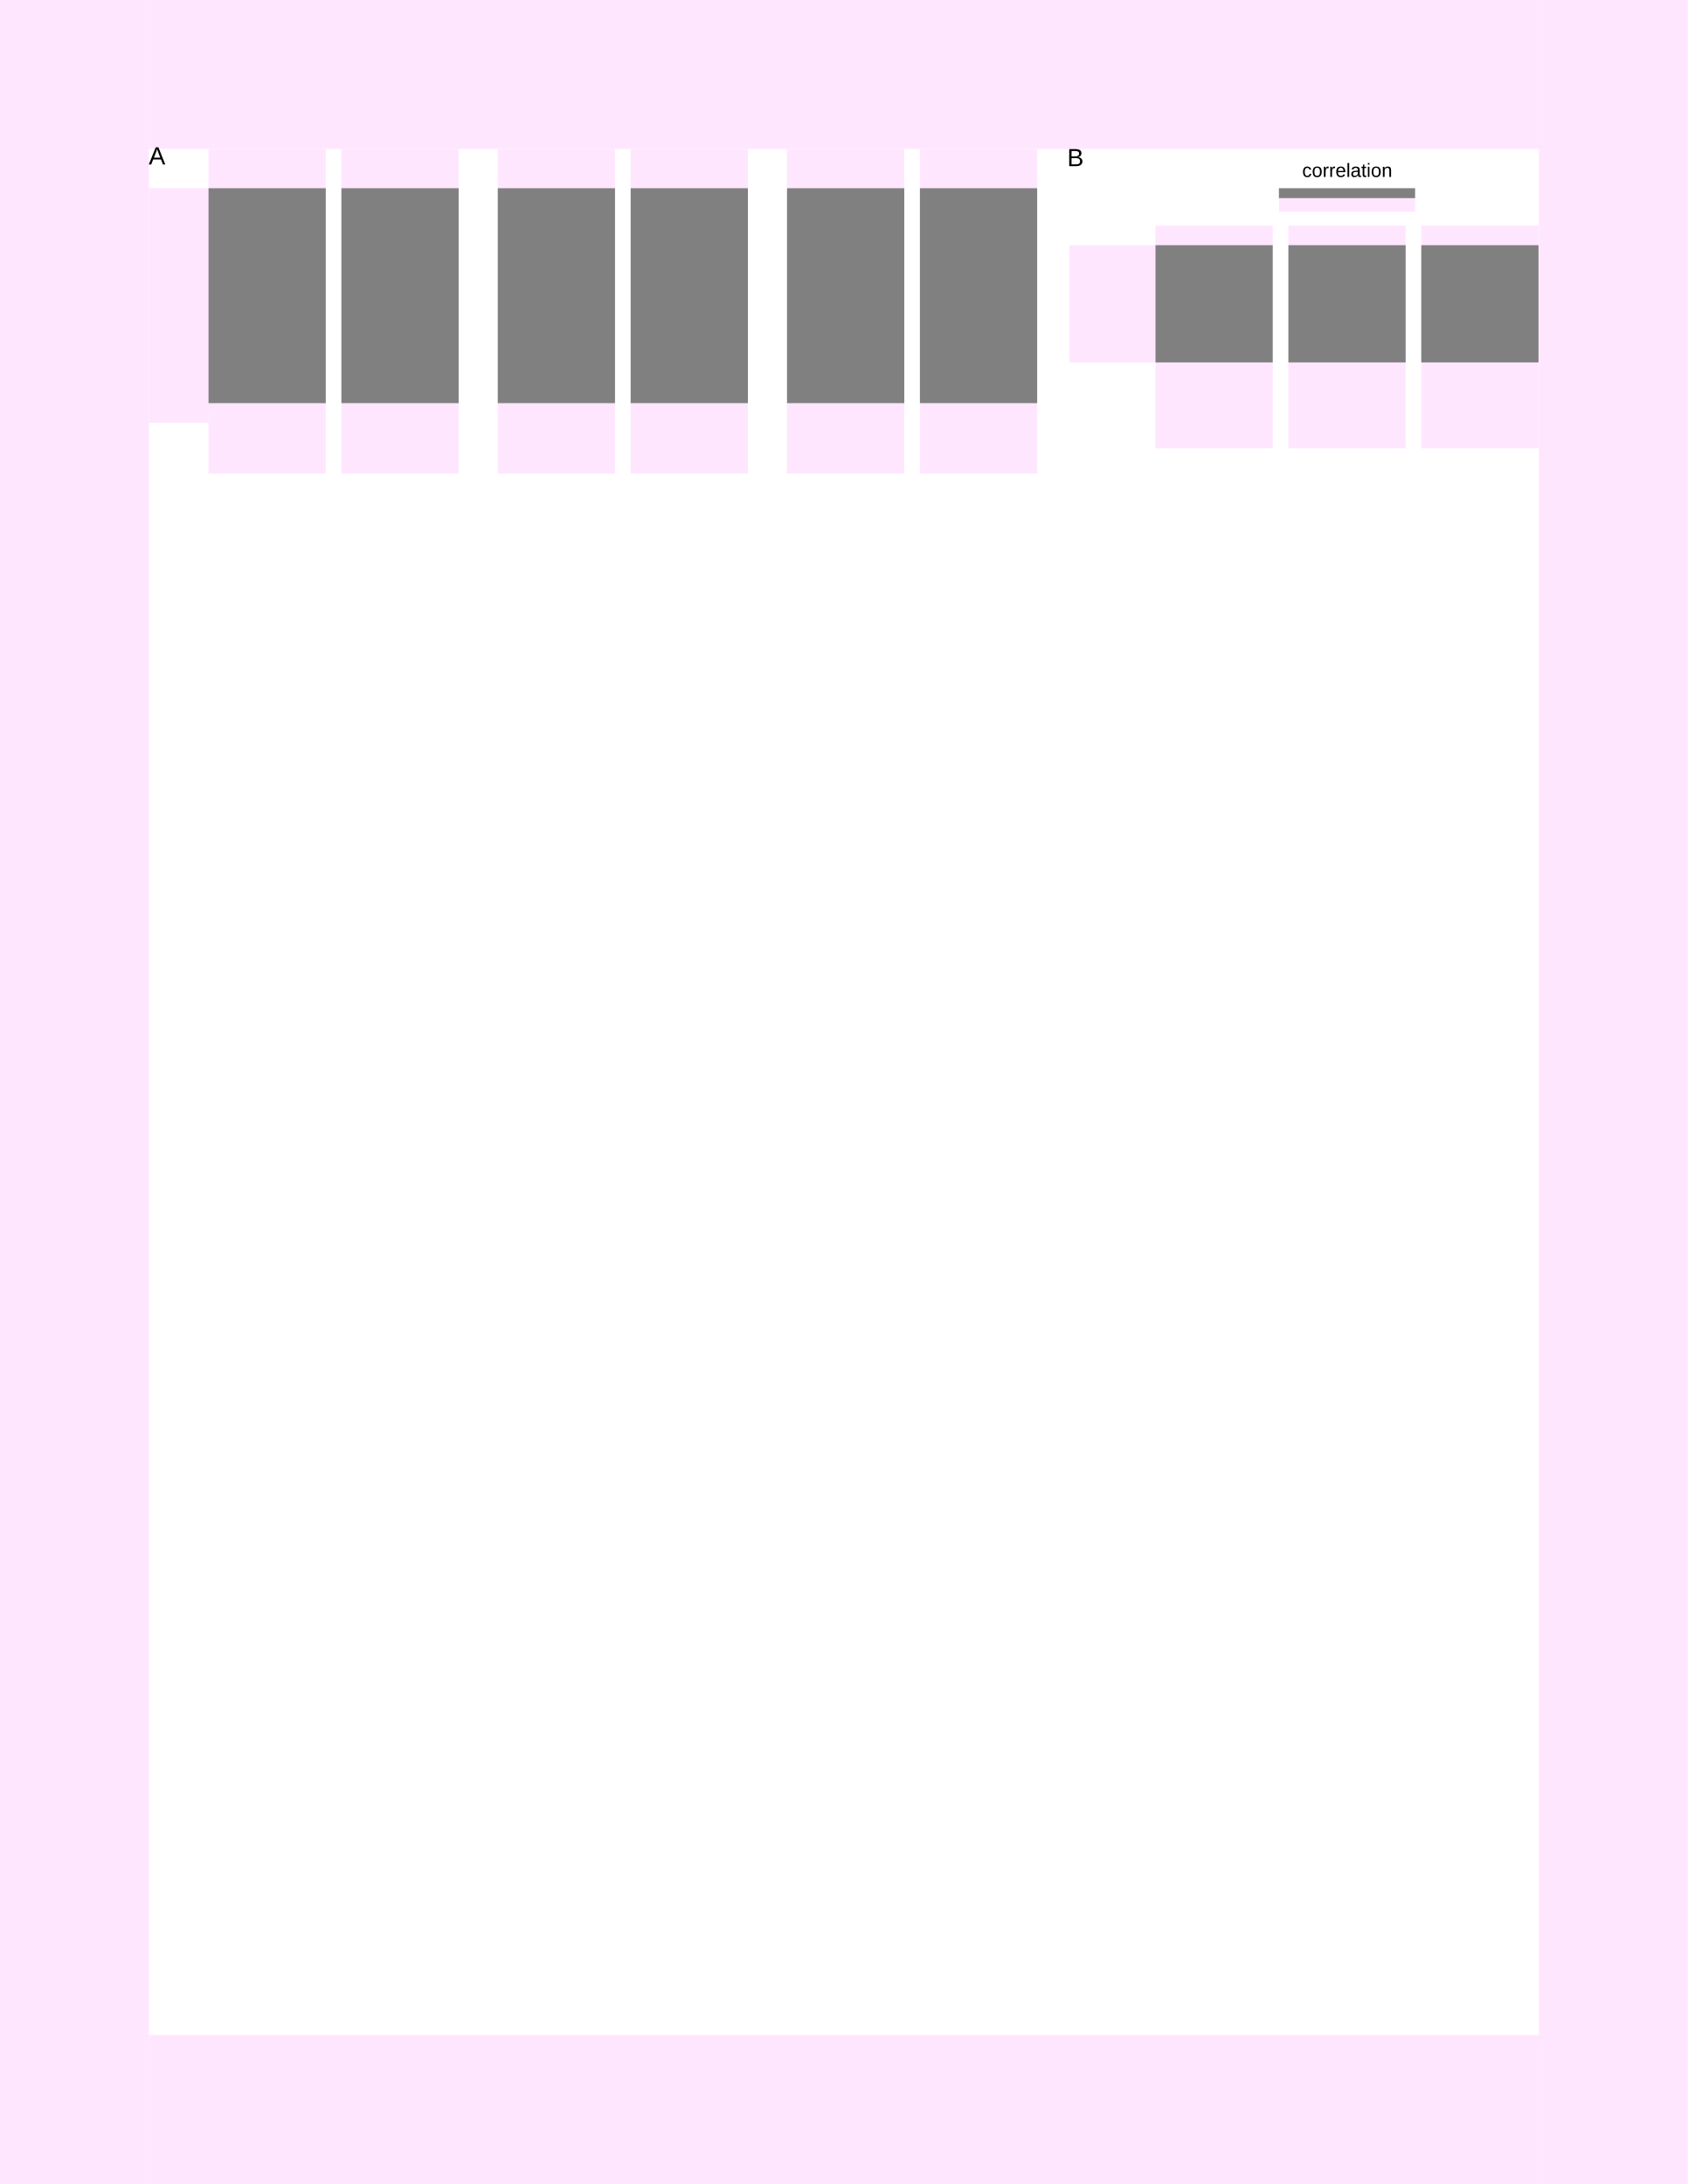
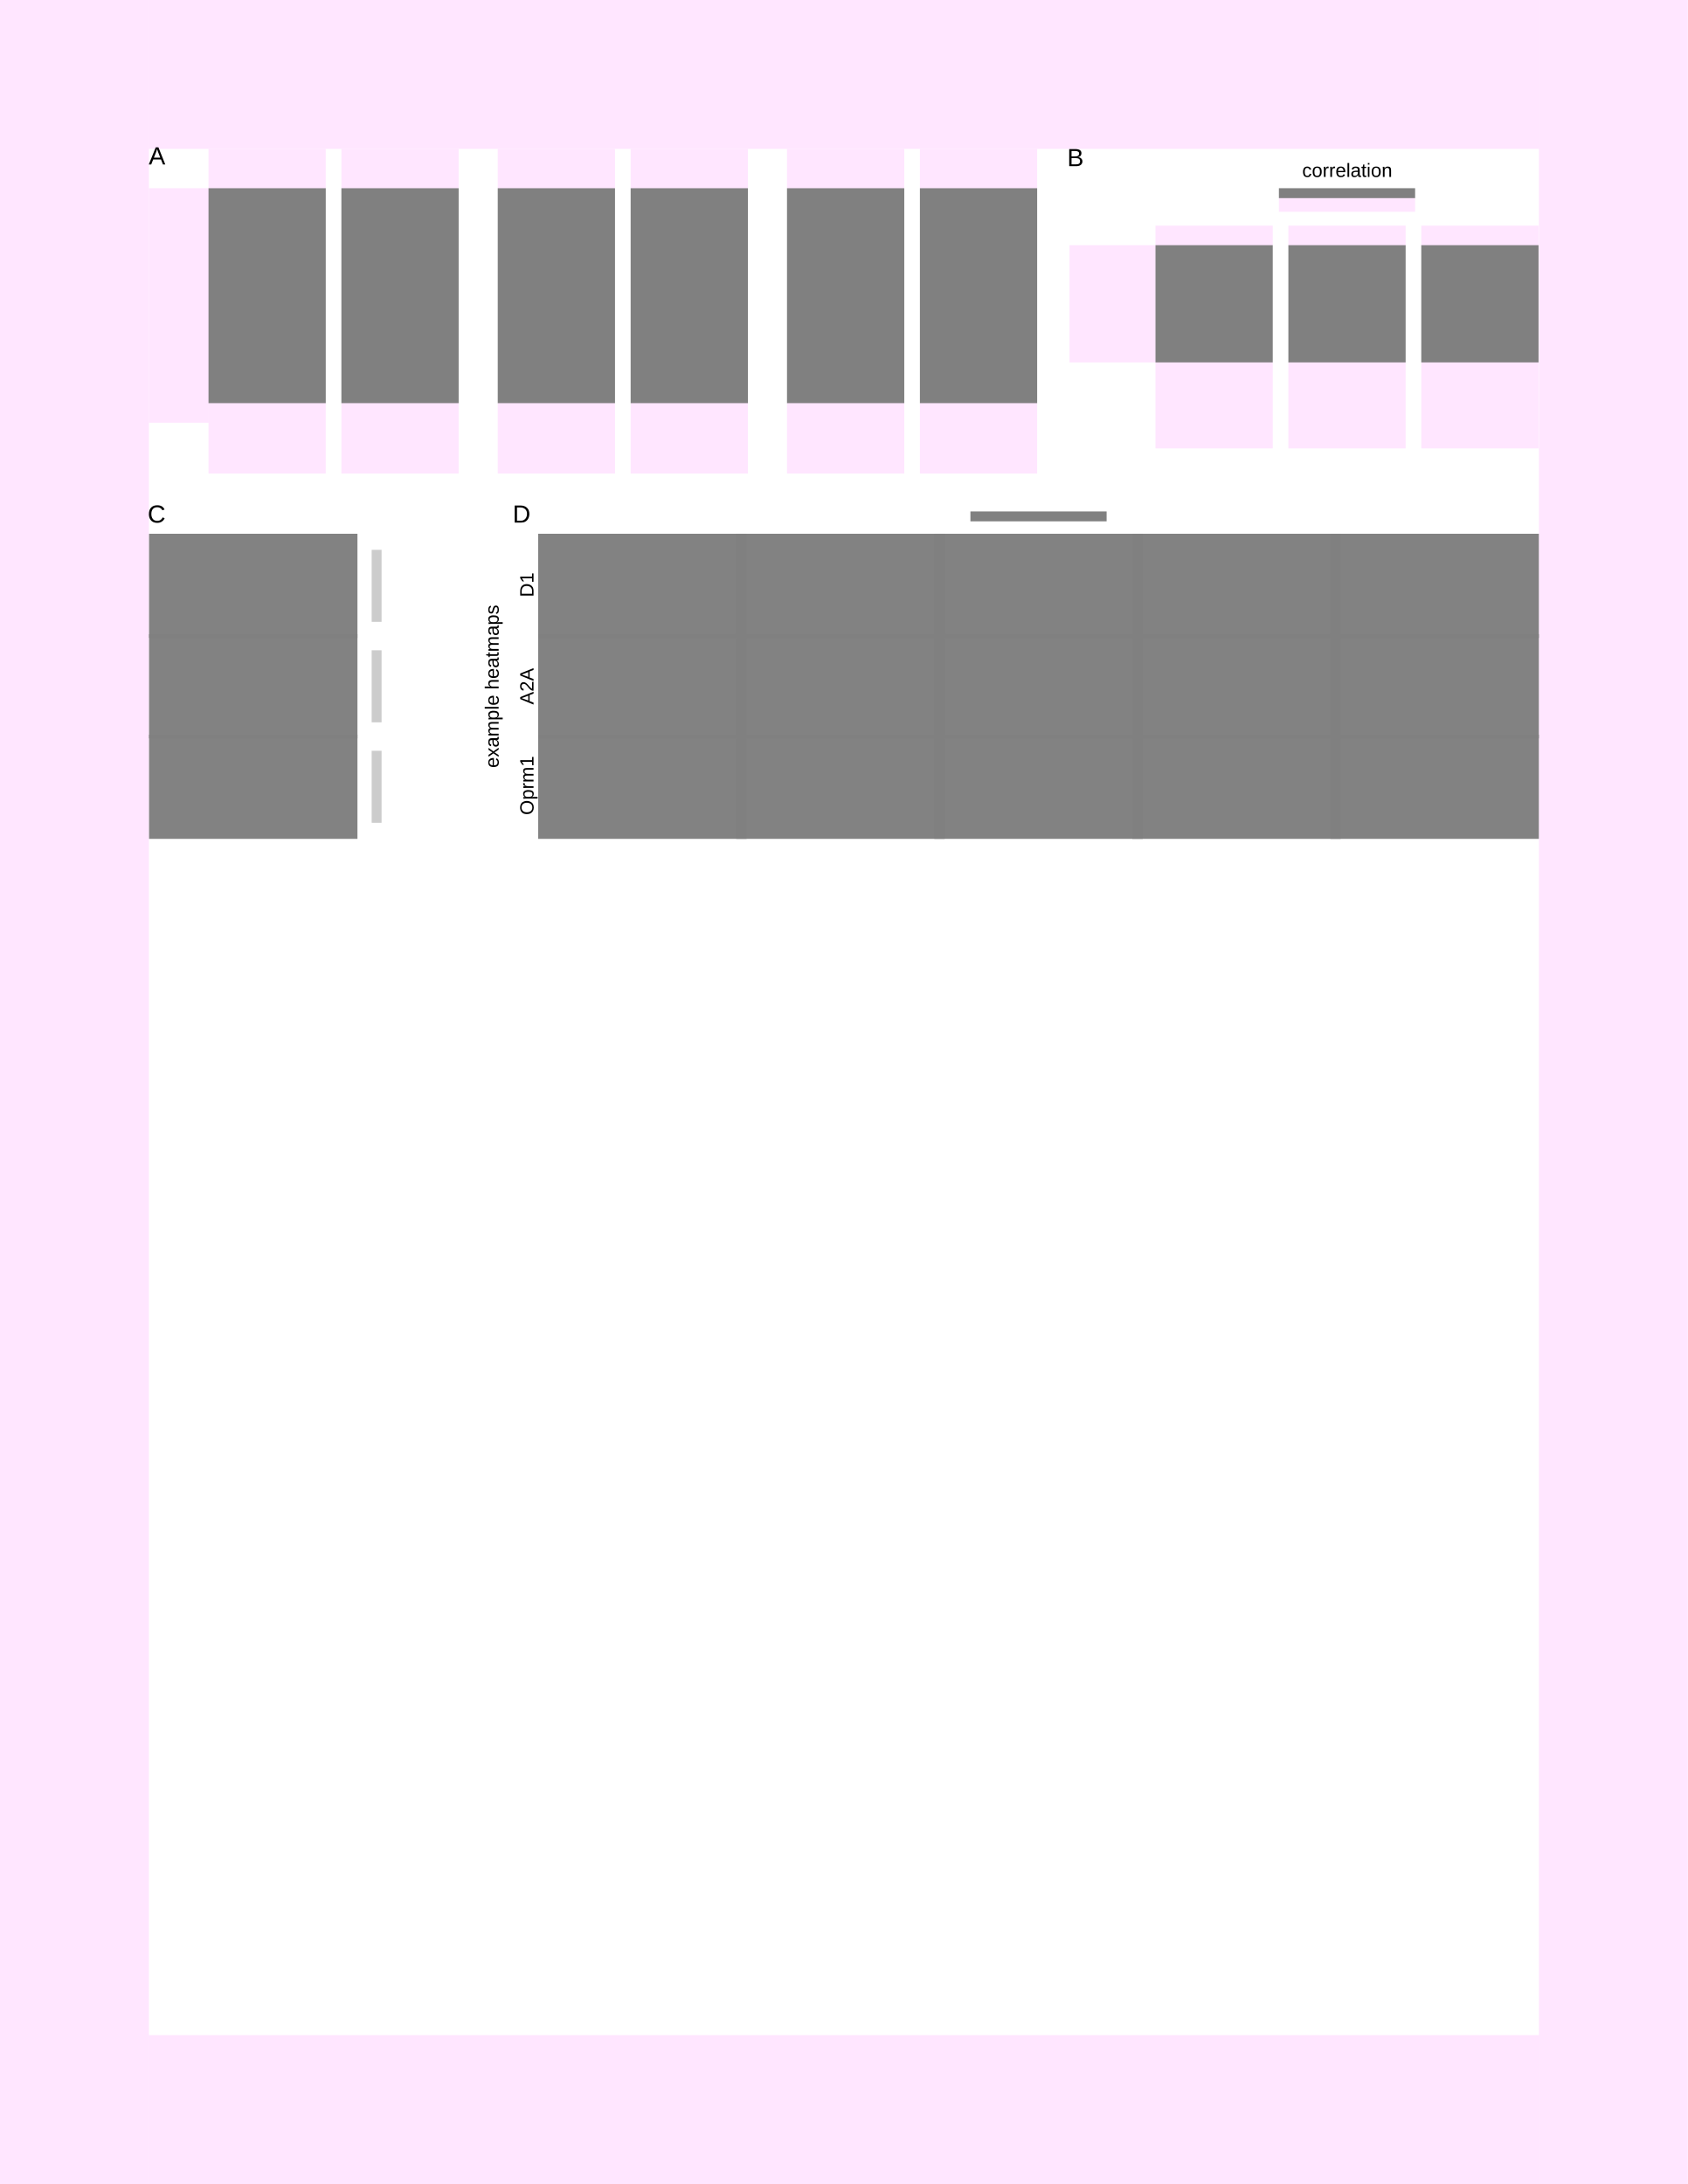
<svg xmlns="http://www.w3.org/2000/svg" xmlns:ns1="http://flyranch.github.io/figurefirst/" width="8.5in" height="11in" viewBox="0 0 215.9 279.4" version="1.1" id="svg8">
  <defs id="defs2">
    <marker orient="auto" refY="0" refX="0" id="marker14586" style="overflow:visible">
      <path id="path14584" d="M 0,0 5,-5 -12.5,0 5,5 Z" style="fill:#000000;fill-opacity:1;fill-rule:evenodd;stroke:#000000;stroke-width:1pt;stroke-opacity:1" transform="matrix(-0.4,0,0,-0.4,-4,0)" />
    </marker>
    <marker orient="auto" refY="0" refX="0" id="marker14308" style="overflow:visible">
      <path id="path14306" d="M 0,0 5,-5 -12.5,0 5,5 Z" style="fill:#000000;fill-opacity:1;fill-rule:evenodd;stroke:#000000;stroke-width:1pt;stroke-opacity:1" transform="matrix(-0.4,0,0,-0.4,-4,0)" />
    </marker>
    <marker style="overflow:visible" id="marker13922" refX="0" refY="0" orient="auto">
      <path transform="matrix(-0.4,0,0,-0.4,-4,0)" style="fill:#000000;fill-opacity:1;fill-rule:evenodd;stroke:#000000;stroke-width:1pt;stroke-opacity:1" d="M 0,0 5,-5 -12.5,0 5,5 Z" id="path13920" />
    </marker>
    <marker style="overflow:visible" id="marker6554" refX="0" refY="0" orient="auto">
      <path transform="matrix(-0.4,0,0,-0.4,-4,0)" style="fill:#000000;fill-opacity:1;fill-rule:evenodd;stroke:#000000;stroke-width:1pt;stroke-opacity:1" d="M 0,0 5,-5 -12.5,0 5,5 Z" id="path6552" />
    </marker>
    <marker style="overflow:visible" id="marker6074" refX="0" refY="0" orient="auto">
      <path transform="matrix(-0.4,0,0,-0.4,-4,0)" style="fill:#000000;fill-opacity:1;fill-rule:evenodd;stroke:#000000;stroke-width:1pt;stroke-opacity:1" d="M 0,0 5,-5 -12.5,0 5,5 Z" id="path6072" />
    </marker>
    <marker orient="auto" refY="0" refX="0" id="Arrow1Lend" style="overflow:visible">
      <path id="path5379" d="M 0,0 5,-5 -12.5,0 5,5 Z" style="fill:#000000;fill-opacity:1;fill-rule:evenodd;stroke:#000000;stroke-width:1pt;stroke-opacity:1" transform="matrix(-0.8,0,0,-0.8,-10,0)" />
    </marker>
  </defs>
  <g transform="translate(0,-17.6)" id="layer1">
    <g style="display:inline;stroke-linecap:butt;stroke-linejoin:round" id="g29731" transform="translate(0.1999868,1.7166138e-5)">
      <rect y="17.6" x="-0.2" width="19.05" style="opacity:0.1;vector-effect:none;fill:#ff00ff;fill-opacity:1;stroke:none;stroke-width:2.417;stroke-linecap:butt;stroke-linejoin:miter;stroke-miterlimit:4;stroke-dasharray:none;stroke-dashoffset:0;stroke-opacity:1" id="rect29687" height="279.4" />
      <rect y="17.6" x="196.65" width="19.05" style="opacity:0.1;vector-effect:none;fill:#ff00ff;fill-opacity:1;stroke:none;stroke-width:2.417;stroke-linecap:butt;stroke-linejoin:miter;stroke-miterlimit:4;stroke-dasharray:none;stroke-dashoffset:0;stroke-opacity:1" id="rect29687-1" height="279.4" />
      <rect y="-196.65" x="17.6" width="19.05" transform="rotate(90)" style="opacity:0.1;vector-effect:none;fill:#ff00ff;fill-opacity:1;stroke:none;stroke-width:1.928;stroke-linecap:butt;stroke-linejoin:miter;stroke-miterlimit:4;stroke-dasharray:none;stroke-dashoffset:0;stroke-opacity:1" id="rect29687-3" height="177.8" />
      <rect y="-196.65" x="277.95" width="19.05" transform="rotate(90)" style="opacity:0.1;vector-effect:none;fill:#ff00ff;fill-opacity:1;stroke:none;stroke-width:1.928;stroke-linecap:butt;stroke-linejoin:miter;stroke-miterlimit:4;stroke-dasharray:none;stroke-dashoffset:0;stroke-opacity:1" id="rect29687-3-2" height="177.8" />
    </g>
    <rect style="opacity:1;fill:#808080;fill-opacity:1;stroke-width:0.127;stroke-miterlimit:4;stroke-dasharray:none" id="rect2571" width="15" height="27.5" x="26.669" y="41.677">
      <ns1:axis ns1:name="fracTuned_oprm1_pos" />
    </rect>
    <rect y="41.677" x="43.669" height="27.5" width="15" id="rect2573" style="opacity:1;fill:#808080;fill-opacity:1;stroke-width:0.127;stroke-miterlimit:4;stroke-dasharray:none">
      <ns1:axis ns1:name="fracTuned_oprm1_neg" />
    </rect>
    <rect style="opacity:1;fill:#808080;fill-opacity:1;stroke-width:0.127;stroke-miterlimit:4;stroke-dasharray:none" id="rect2575" width="15" height="27.5" x="63.669" y="41.677">
      <ns1:axis ns1:name="fracTuned_d1_pos" />
    </rect>
    <rect y="41.677" x="80.669" height="27.5" width="15" id="rect2577" style="opacity:1;fill:#808080;fill-opacity:1;stroke-width:0.127;stroke-miterlimit:4;stroke-dasharray:none">
      <ns1:axis ns1:name="fracTuned_d1_neg" />
    </rect>
    <rect y="41.677" x="100.669" height="27.5" width="15" id="rect2589" style="opacity:1;fill:#808080;fill-opacity:1;stroke-width:0.127;stroke-miterlimit:4;stroke-dasharray:none">
      <ns1:axis ns1:name="fracTuned_a2a_pos" />
    </rect>
    <rect style="opacity:1;fill:#808080;fill-opacity:1;stroke-width:0.127;stroke-miterlimit:4;stroke-dasharray:none" id="rect2591" width="15" height="27.5" x="117.669" y="41.677">
      <ns1:axis ns1:name="fracTuned_a2a_neg" />
    </rect>
    <rect y="48.964" x="147.802" height="15" width="15" id="rect1027-3" style="opacity:1;fill:#808080;fill-opacity:1;stroke-width:0.132;stroke-miterlimit:4;stroke-dasharray:none">
      <ns1:axis ns1:name="corrMatrix_oprm1" />
    </rect>
    <rect style="opacity:1;fill:#808080;fill-opacity:1;stroke-width:0.132;stroke-miterlimit:4;stroke-dasharray:none" id="rect1029-6" width="15" height="15" x="181.802" y="48.964">
      <ns1:axis ns1:name="corrMatrix_a2a" />
    </rect>
    <rect y="48.964" x="164.802" height="15" width="15" id="rect1031-7" style="opacity:1;fill:#808080;fill-opacity:1;stroke-width:0.132;stroke-miterlimit:4;stroke-dasharray:none">
      <ns1:axis ns1:name="corrMatrix_d1" />
    </rect>
    <rect height="1.27" id="rect1070" style="display:inline;opacity:1;vector-effect:none;fill:#808080;fill-opacity:1;stroke:none;stroke-width:0.151;stroke-linecap:round;stroke-linejoin:round;stroke-miterlimit:4;stroke-dasharray:0.151, 0.301;stroke-dashoffset:0;stroke-opacity:1" width="17.424" x="163.59" y="41.677">
      <ns1:axis ns1:name="corr_colorbar" />
    </rect>
    <rect style="opacity:1;fill:#ff00ff;fill-opacity:0.098;stroke-width:0.24;stroke-miterlimit:4;stroke-dasharray:none" id="rect1020" width="15" height="11" x="147.802" y="63.964" />
    <rect y="63.964" x="164.802" height="11" width="15" id="rect1022" style="opacity:1;fill:#ff00ff;fill-opacity:0.098;stroke-width:0.24;stroke-miterlimit:4;stroke-dasharray:none" />
    <rect style="opacity:1;fill:#ff00ff;fill-opacity:0.098;stroke-width:0.24;stroke-miterlimit:4;stroke-dasharray:none" id="rect1024" width="15" height="11" x="181.802" y="63.964" />
    <rect y="48.964" x="136.802" height="15" width="11" id="rect1026" style="opacity:1;fill:#ff00ff;fill-opacity:0.098;stroke-width:0.24;stroke-miterlimit:4;stroke-dasharray:none" />
    <rect y="42.947" x="163.59" height="1.75" width="17.424" id="rect1042" style="opacity:1;fill:#ff00ff;fill-opacity:0.098;stroke-width:0.103;stroke-miterlimit:4;stroke-dasharray:none" />
    <rect y="46.464" x="147.802" height="2.5" width="15" id="rect1044" style="opacity:1;fill:#ff00ff;fill-opacity:0.098;stroke-width:0.115;stroke-miterlimit:4;stroke-dasharray:none" />
    <rect style="opacity:1;fill:#ff00ff;fill-opacity:0.098;stroke-width:0.115;stroke-miterlimit:4;stroke-dasharray:none" id="rect1046" width="15" height="2.5" x="164.802" y="46.464" />
    <rect y="46.464" x="181.802" height="2.5" width="15" id="rect1048" style="opacity:1;fill:#ff00ff;fill-opacity:0.098;stroke-width:0.115;stroke-miterlimit:4;stroke-dasharray:none" />
    <rect transform="translate(0,147)" style="opacity:1;fill:#ff00ff;fill-opacity:0.098;stroke-width:0.217;stroke-miterlimit:4;stroke-dasharray:none" id="rect1008" width="15" height="9" x="26.669" y="-77.823" />
    <rect transform="translate(0,147)" y="-77.823" x="43.669" height="9" width="15" id="rect1010" style="opacity:1;fill:#ff00ff;fill-opacity:0.098;stroke-width:0.217;stroke-miterlimit:4;stroke-dasharray:none" />
    <rect transform="translate(0,147)" style="opacity:1;fill:#ff00ff;fill-opacity:0.098;stroke-width:0.217;stroke-miterlimit:4;stroke-dasharray:none" id="rect1012" width="15" height="9" x="63.669" y="-77.823" />
    <rect transform="translate(0,147)" y="-77.823" x="80.669" height="9" width="15" id="rect1014" style="opacity:1;fill:#ff00ff;fill-opacity:0.098;stroke-width:0.217;stroke-miterlimit:4;stroke-dasharray:none" />
    <rect transform="translate(0,147)" style="opacity:1;fill:#ff00ff;fill-opacity:0.098;stroke-width:0.217;stroke-miterlimit:4;stroke-dasharray:none" id="rect1016" width="15" height="9" x="100.669" y="-77.823" />
    <rect transform="translate(0,147)" y="-77.823" x="117.669" height="9" width="15" id="rect1018" style="opacity:1;fill:#ff00ff;fill-opacity:0.098;stroke-width:0.217;stroke-miterlimit:4;stroke-dasharray:none" />
    <rect transform="translate(0,147)" style="opacity:1;fill:#ff00ff;fill-opacity:0.098;stroke-width:0.162;stroke-miterlimit:4;stroke-dasharray:none" id="rect1050" width="15" height="5" x="117.669" y="-110.323" />
    <rect transform="translate(0,147)" y="-110.323" x="100.669" height="5" width="15" id="rect1052" style="opacity:1;fill:#ff00ff;fill-opacity:0.098;stroke-width:0.162;stroke-miterlimit:4;stroke-dasharray:none" />
    <rect transform="translate(0,147)" y="-110.323" x="80.669" height="5" width="15" id="rect1054" style="opacity:1;fill:#ff00ff;fill-opacity:0.098;stroke-width:0.162;stroke-miterlimit:4;stroke-dasharray:none" />
    <rect transform="translate(0,147)" style="opacity:1;fill:#ff00ff;fill-opacity:0.098;stroke-width:0.162;stroke-miterlimit:4;stroke-dasharray:none" id="rect1056" width="15" height="5" x="63.669" y="-110.323" />
    <rect transform="translate(0,147)" style="opacity:1;fill:#ff00ff;fill-opacity:0.098;stroke-width:0.162;stroke-miterlimit:4;stroke-dasharray:none" id="rect1058" width="15" height="5" x="43.669" y="-110.323" />
    <rect transform="translate(0,147)" y="-110.323" x="26.669" height="5" width="15" id="rect1060" style="opacity:1;fill:#ff00ff;fill-opacity:0.098;stroke-width:0.162;stroke-miterlimit:4;stroke-dasharray:none" />
    <rect transform="translate(0,147)" style="opacity:1;fill:#ff00ff;fill-opacity:0.098;stroke-width:0.282;stroke-miterlimit:4;stroke-dasharray:none" id="rect1062" width="7.6" height="30" x="19.069" y="-105.323" />
+     <rect y="98.735" x="19.066" width="26.658" style="display:inline;opacity:0.98;fill:#808080;fill-opacity:1;stroke:none;stroke-width:0.407;stroke-linecap:butt;stroke-linejoin:round" id="rect5354-3-7" height="13.329">
+       <ns1:axis ns1:name="legend_ex2" />
+     </rect>
+     <rect y="111.587" x="19.066" width="26.658" style="display:inline;opacity:0.98;fill:#808080;fill-opacity:1;stroke:none;stroke-width:0.407;stroke-linecap:butt;stroke-linejoin:round" id="rect5354-6-5" height="13.329">
+       <ns1:axis ns1:name="legend_ex3" />
+     </rect>
+     <rect y="85.883" x="19.066" width="26.658" style="display:inline;opacity:0.98;fill:#808080;fill-opacity:1;stroke:none;stroke-width:0.407;stroke-linecap:butt;stroke-linejoin:round" id="rect5354-36" height="13.329">
+       <ns1:axis ns1:name="legend_ex1" />
+     </rect>
+     <rect y="87.94" x="47.543" width="1.267" style="display:inline;opacity:1;vector-effect:none;fill:#cccccc;fill-opacity:1;stroke:none;stroke-width:0.143;stroke-linecap:round;stroke-linejoin:round;stroke-miterlimit:4;stroke-dasharray:0.143, 0.287;stroke-dashoffset:0;stroke-opacity:1" id="rect15837" height="9.214">
+       <ns1:axis ns1:name="legend_ex1_colorbar" />
+     </rect>
+     <rect height="9.214" id="rect4257" style="display:inline;opacity:1;vector-effect:none;fill:#cccccc;fill-opacity:1;stroke:none;stroke-width:0.143;stroke-linecap:round;stroke-linejoin:round;stroke-miterlimit:4;stroke-dasharray:0.143, 0.287;stroke-dashoffset:0;stroke-opacity:1" width="1.267" x="47.543" y="100.792">
+       <ns1:axis ns1:name="legend_ex2_colorbar" />
+     </rect>
+     <rect y="113.645" x="47.543" width="1.267" style="display:inline;opacity:1;vector-effect:none;fill:#cccccc;fill-opacity:1;stroke:none;stroke-width:0.143;stroke-linecap:round;stroke-linejoin:round;stroke-miterlimit:4;stroke-dasharray:0.143, 0.287;stroke-dashoffset:0;stroke-opacity:1" id="rect4259" height="9.214">
+       <ns1:axis ns1:name="legend_ex3_colorbar" />
+     </rect>
+     <rect height="13.329" id="rect16854" style="display:inline;opacity:0.98;fill:#808080;fill-opacity:1;stroke:none;stroke-width:0.407;stroke-linecap:butt;stroke-linejoin:round" width="26.658" x="68.843" y="85.883">
+       <ns1:axis ns1:name="ex_of_d1_1" />
+     </rect>
+     <rect y="85.883" x="94.178" width="26.658" style="display:inline;opacity:0.98;fill:#808080;fill-opacity:1;stroke:none;stroke-width:0.407;stroke-linecap:butt;stroke-linejoin:round" id="rect16856" height="13.329">
+       <ns1:axis ns1:name="ex_of_d1_2" />
+     </rect>
+     <rect height="13.329" id="rect16858" style="display:inline;opacity:0.98;fill:#808080;fill-opacity:1;stroke:none;stroke-width:0.407;stroke-linecap:butt;stroke-linejoin:round" width="26.658" x="119.513" y="85.883">
+       <ns1:axis ns1:name="ex_of_d1_3" />
+     </rect>
+     <rect y="85.883" x="144.848" width="26.658" style="display:inline;opacity:0.98;fill:#808080;fill-opacity:1;stroke:none;stroke-width:0.407;stroke-linecap:butt;stroke-linejoin:round" id="rect16860" height="13.329">
+       <ns1:axis ns1:name="ex_of_d1_4" />
+     </rect>
+     <rect y="111.587" x="68.843" width="26.658" style="display:inline;opacity:0.98;fill:#808080;fill-opacity:1;stroke:none;stroke-width:0.407;stroke-linecap:butt;stroke-linejoin:round" id="rect16868" height="13.329">
+       <ns1:axis ns1:name="ex_of_oprm1_1" />
+     </rect>
+     <rect height="13.329" id="rect16870" style="display:inline;opacity:0.98;fill:#808080;fill-opacity:1;stroke:none;stroke-width:0.407;stroke-linecap:butt;stroke-linejoin:round" width="26.658" x="94.178" y="111.587">
+       <ns1:axis ns1:name="ex_of_oprm1_2" />
+     </rect>
+     <rect y="111.587" x="119.513" width="26.658" style="display:inline;opacity:0.98;fill:#808080;fill-opacity:1;stroke:none;stroke-width:0.407;stroke-linecap:butt;stroke-linejoin:round" id="rect16872" height="13.329">
+       <ns1:axis ns1:name="ex_of_oprm1_3" />
+     </rect>
+     <rect height="13.329" id="rect16874" style="display:inline;opacity:0.98;fill:#808080;fill-opacity:1;stroke:none;stroke-width:0.407;stroke-linecap:butt;stroke-linejoin:round" width="26.658" x="144.848" y="111.587">
+       <ns1:axis ns1:name="ex_of_oprm1_4" />
+     </rect>
+     <rect height="13.329" id="rect16876" style="display:inline;opacity:0.98;fill:#808080;fill-opacity:1;stroke:none;stroke-width:0.407;stroke-linecap:butt;stroke-linejoin:round" width="26.658" x="68.843" y="98.735">
+       <ns1:axis ns1:name="ex_of_a2a_1" />
+     </rect>
+     <rect y="98.735" x="94.178" width="26.658" style="display:inline;opacity:0.98;fill:#808080;fill-opacity:1;stroke:none;stroke-width:0.407;stroke-linecap:butt;stroke-linejoin:round" id="rect16878" height="13.329">
+       <ns1:axis ns1:name="ex_of_a2a_2" />
+     </rect>
+     <rect height="13.329" id="rect16880" style="display:inline;opacity:0.98;fill:#808080;fill-opacity:1;stroke:none;stroke-width:0.407;stroke-linecap:butt;stroke-linejoin:round" width="26.658" x="119.513" y="98.735">
+       <ns1:axis ns1:name="ex_of_a2a_3" />
+     </rect>
+     <rect y="98.735" x="144.848" width="26.658" style="display:inline;opacity:0.98;fill:#808080;fill-opacity:1;stroke:none;stroke-width:0.407;stroke-linecap:butt;stroke-linejoin:round" id="rect16882" height="13.329">
+       <ns1:axis ns1:name="ex_of_a2a_4" />
+     </rect>
+     <rect height="1.267" id="rect9963" style="display:inline;opacity:1;vector-effect:none;fill:#808080;fill-opacity:1;stroke:none;stroke-width:0.197;stroke-linecap:round;stroke-linejoin:round;stroke-miterlimit:4;stroke-dasharray:0.197, 0.394;stroke-dashoffset:0;stroke-opacity:1" width="17.423" x="124.13" y="83.028">
+       <ns1:axis ns1:name="colorbar_examples" />
+     </rect>
+     <rect height="13.329" id="rect16905" style="display:inline;opacity:0.98;fill:#808080;fill-opacity:1;stroke:none;stroke-width:0.407;stroke-linecap:butt;stroke-linejoin:round" width="26.658" x="170.183" y="85.883">
+       <ns1:axis ns1:name="ex_of_d1_5" />
+     </rect>
+     <rect y="111.587" x="170.183" width="26.658" style="display:inline;opacity:0.98;fill:#808080;fill-opacity:1;stroke:none;stroke-width:0.407;stroke-linecap:butt;stroke-linejoin:round" id="rect16907" height="13.329">
+       <ns1:axis ns1:name="ex_of_oprm1_5" />
+     </rect>
+     <rect height="13.329" id="rect16909" style="display:inline;opacity:0.98;fill:#808080;fill-opacity:1;stroke:none;stroke-width:0.407;stroke-linecap:butt;stroke-linejoin:round" width="26.658" x="170.183" y="98.735">
+       <ns1:axis ns1:name="ex_of_a2a_5" />
+     </rect>
  </g>
  <g transform="translate(0,129.4)" id="layer2">
    <text xml:space="preserve" style="font-style:normal;font-variant:normal;font-weight:normal;font-stretch:normal;font-size:4.233px;line-height:1.25;font-family:Arial;-inkscape-font-specification:'Arial, Normal';font-variant-ligatures:normal;font-variant-caps:normal;font-variant-numeric:normal;font-feature-settings:normal;text-align:start;letter-spacing:0px;word-spacing:0px;writing-mode:lr-tb;text-anchor:start;fill:#000000;fill-opacity:1;stroke:none;stroke-width:0.265" x="169.66" y="-8.539" id="text1476">
      <tspan id="tspan1474" x="169.66" y="-4.726" style="font-style:normal;font-variant:normal;font-weight:normal;font-stretch:normal;font-size:4.233px;font-family:Arial;-inkscape-font-specification:'Arial, Normal';font-variant-ligatures:normal;font-variant-caps:normal;font-variant-numeric:normal;font-feature-settings:normal;text-align:start;writing-mode:lr-tb;text-anchor:start;stroke-width:0.265" />
    </text>
    <text id="text2599" y="-108.361" x="19.032" style="font-style:normal;font-variant:normal;font-weight:normal;font-stretch:normal;font-size:3.175px;line-height:1.25;font-family:Arial;-inkscape-font-specification:'Arial, Normal';font-variant-ligatures:normal;font-variant-caps:normal;font-variant-numeric:normal;font-feature-settings:normal;text-align:start;letter-spacing:0px;word-spacing:0px;writing-mode:lr-tb;text-anchor:start;fill:#000000;fill-opacity:1;stroke:none;stroke-width:0.265" xml:space="preserve">
      <tspan style="font-style:normal;font-variant:normal;font-weight:normal;font-stretch:normal;font-size:3.175px;font-family:Arial;-inkscape-font-specification:'Arial, Normal';font-variant-ligatures:normal;font-variant-caps:normal;font-variant-numeric:normal;font-feature-settings:normal;text-align:start;writing-mode:lr-tb;text-anchor:start;stroke-width:0.265" y="-108.361" x="19.032" id="tspan2597">A</tspan>
    </text>
    <text xml:space="preserve" style="font-style:normal;font-variant:normal;font-weight:normal;font-stretch:normal;font-size:3.175px;line-height:1.25;font-family:Arial;-inkscape-font-specification:'Arial, Normal';font-variant-ligatures:normal;font-variant-caps:normal;font-variant-numeric:normal;font-feature-settings:normal;text-align:start;letter-spacing:0px;word-spacing:0px;writing-mode:lr-tb;text-anchor:start;fill:#000000;fill-opacity:1;stroke:none;stroke-width:0.265" x="136.503" y="-108.14" id="text3127">
      <tspan id="tspan3125" x="136.503" y="-108.14" style="font-style:normal;font-variant:normal;font-weight:normal;font-stretch:normal;font-size:3.175px;font-family:Arial;-inkscape-font-specification:'Arial, Normal';font-variant-ligatures:normal;font-variant-caps:normal;font-variant-numeric:normal;font-feature-settings:normal;text-align:start;writing-mode:lr-tb;text-anchor:start;stroke-width:0.265">B</tspan>
    </text>
    <text id="text7848" style="font-style:normal;font-variant:normal;font-weight:normal;font-stretch:normal;font-size:2.469px;line-height:1.25;font-family:Arial;-inkscape-font-specification:'Arial, Normal';font-variant-ligatures:normal;font-variant-caps:normal;font-variant-numeric:normal;font-feature-settings:normal;text-align:start;letter-spacing:0px;word-spacing:0px;writing-mode:lr-tb;text-anchor:start;display:inline;stroke-width:0.265;stroke-linecap:butt;stroke-linejoin:round" x="166.568" xml:space="preserve" y="-106.766">
      <tspan id="tspan7846" style="stroke-width:0.265;stroke-linecap:butt;stroke-linejoin:round" x="166.568" y="-106.766">correlation</tspan>
    </text>
+     <text id="text4263" y="-62.542" x="18.892" style="font-style:normal;font-variant:normal;font-weight:normal;font-stretch:normal;font-size:3.175px;line-height:1.25;font-family:Arial;-inkscape-font-specification:'Arial, Normal';font-variant-ligatures:normal;font-variant-caps:normal;font-variant-numeric:normal;font-feature-settings:normal;text-align:start;letter-spacing:0px;word-spacing:0px;writing-mode:lr-tb;text-anchor:start;fill:#000000;fill-opacity:1;stroke:none;stroke-width:0.265" xml:space="preserve">
+       <tspan style="font-style:normal;font-variant:normal;font-weight:normal;font-stretch:normal;font-size:3.175px;font-family:Arial;-inkscape-font-specification:'Arial, Normal';font-variant-ligatures:normal;font-variant-caps:normal;font-variant-numeric:normal;font-feature-settings:normal;text-align:start;writing-mode:lr-tb;text-anchor:start;stroke-width:0.265" y="-62.542" x="18.892" id="tspan4261">C</tspan>
+     </text>
+     <text xml:space="preserve" style="font-style:normal;font-variant:normal;font-weight:normal;font-stretch:normal;font-size:3.175px;line-height:1.25;font-family:Arial;-inkscape-font-specification:'Arial, Normal';font-variant-ligatures:normal;font-variant-caps:normal;font-variant-numeric:normal;font-feature-settings:normal;text-align:start;letter-spacing:0px;word-spacing:0px;writing-mode:lr-tb;text-anchor:start;fill:#000000;fill-opacity:1;stroke:none;stroke-width:0.265" x="65.572" y="-62.542" id="text16886">
+       <tspan id="tspan16888" x="65.572" y="-62.542">D</tspan>
+     </text>
+     <text id="text16913" y="68.247" x="53.005" style="font-style:normal;font-variant:normal;font-weight:normal;font-stretch:normal;font-size:2.469px;line-height:1.25;font-family:Arial;-inkscape-font-specification:'Arial, Normal';font-variant-ligatures:normal;font-variant-caps:normal;font-variant-numeric:normal;font-feature-settings:normal;text-align:start;letter-spacing:0px;word-spacing:0px;writing-mode:lr-tb;text-anchor:start;fill:#000000;fill-opacity:1;stroke:none;stroke-width:0.265" xml:space="preserve" transform="rotate(-90)">
+       <tspan id="tspan16921" x="53.005" y="68.247">D1</tspan>
+     </text>
+     <text transform="rotate(-90)" xml:space="preserve" style="font-style:normal;font-variant:normal;font-weight:normal;font-stretch:normal;font-size:2.469px;line-height:1.25;font-family:Arial;-inkscape-font-specification:'Arial, Normal';font-variant-ligatures:normal;font-variant-caps:normal;font-variant-numeric:normal;font-feature-settings:normal;text-align:start;letter-spacing:0px;word-spacing:0px;writing-mode:lr-tb;text-anchor:start;fill:#000000;fill-opacity:1;stroke:none;stroke-width:0.265" x="39.265" y="68.247" id="text16925">
+       <tspan id="tspan16931" x="39.265" y="68.247">A2A</tspan>
+     </text>
+     <text id="text16929" y="68.247" x="25.139" style="font-style:normal;font-variant:normal;font-weight:normal;font-stretch:normal;font-size:2.469px;line-height:1.25;font-family:Arial;-inkscape-font-specification:'Arial, Normal';font-variant-ligatures:normal;font-variant-caps:normal;font-variant-numeric:normal;font-feature-settings:normal;text-align:start;letter-spacing:0px;word-spacing:0px;writing-mode:lr-tb;text-anchor:start;fill:#000000;fill-opacity:1;stroke:none;stroke-width:0.265" xml:space="preserve" transform="rotate(-90)">
+       <tspan id="tspan16933" x="25.139" y="68.247">Oprm1</tspan>
+     </text>
+     <text xml:space="preserve" style="font-style:normal;font-variant:normal;font-weight:normal;font-stretch:normal;font-size:2.469px;line-height:1.25;font-family:Arial;-inkscape-font-specification:'Arial, Normal';font-variant-ligatures:normal;font-variant-caps:normal;font-variant-numeric:normal;font-feature-settings:normal;text-align:start;letter-spacing:0px;word-spacing:0px;writing-mode:lr-tb;text-anchor:start;fill:#000000;fill-opacity:1;stroke:none;stroke-width:0.265" x="31.163" y="63.787" id="text16941" transform="rotate(-90)">
+       <tspan id="tspan19156" x="31.163" y="63.787">example heatmaps</tspan>
+     </text>
  </g>
</svg>
